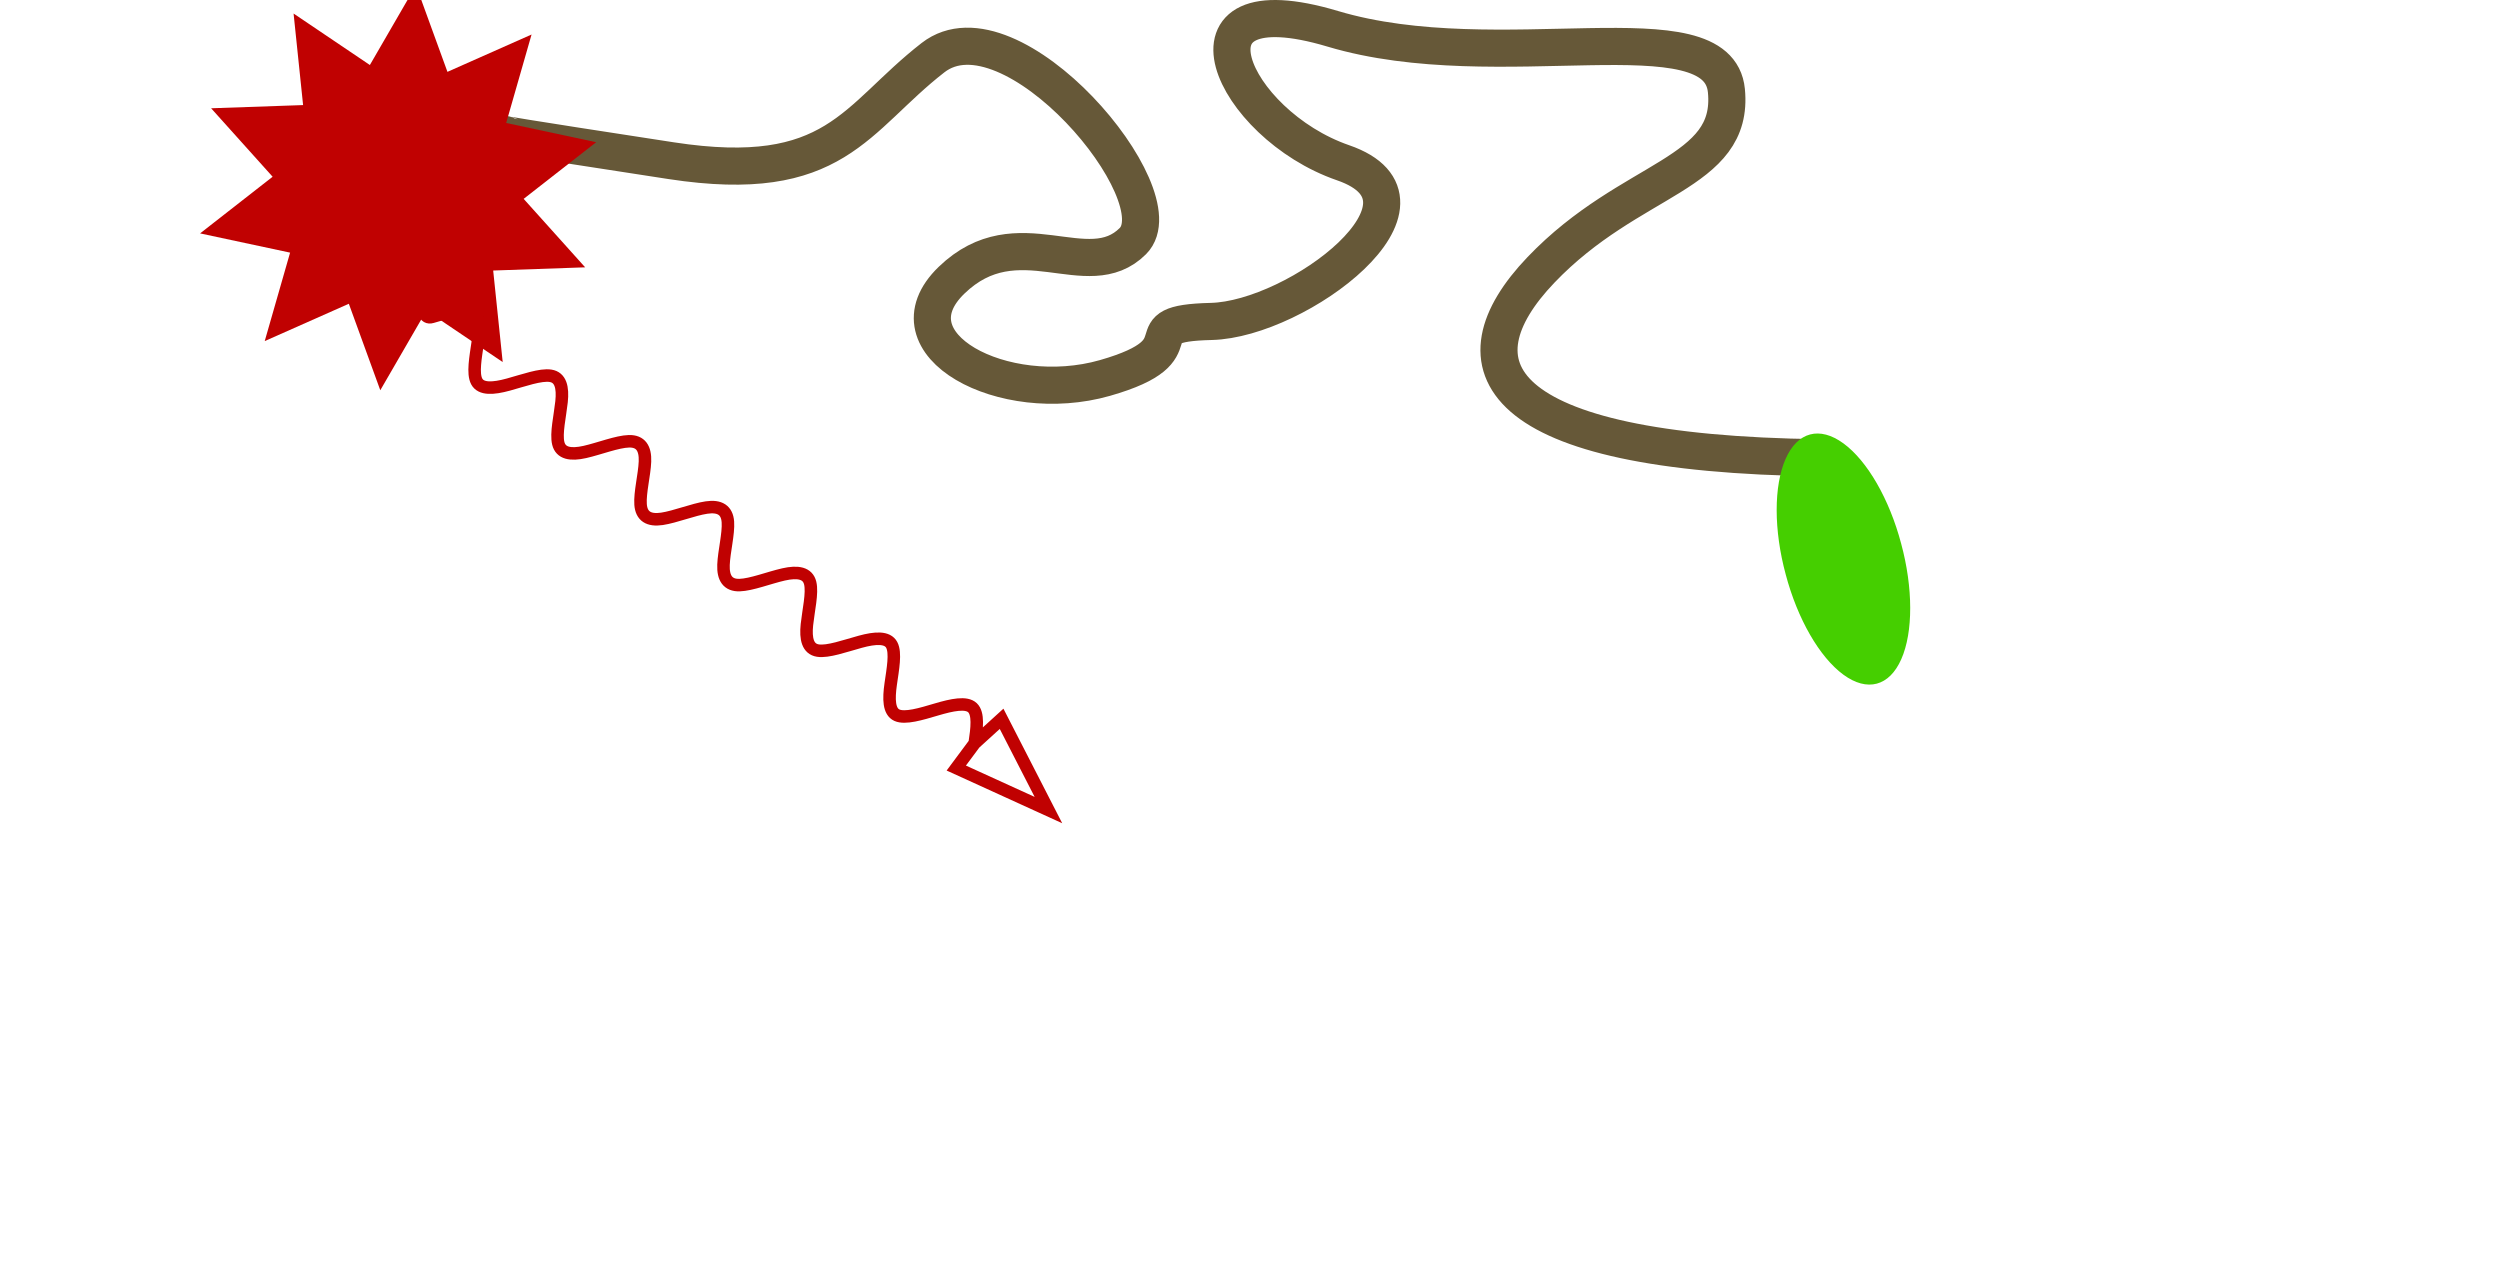
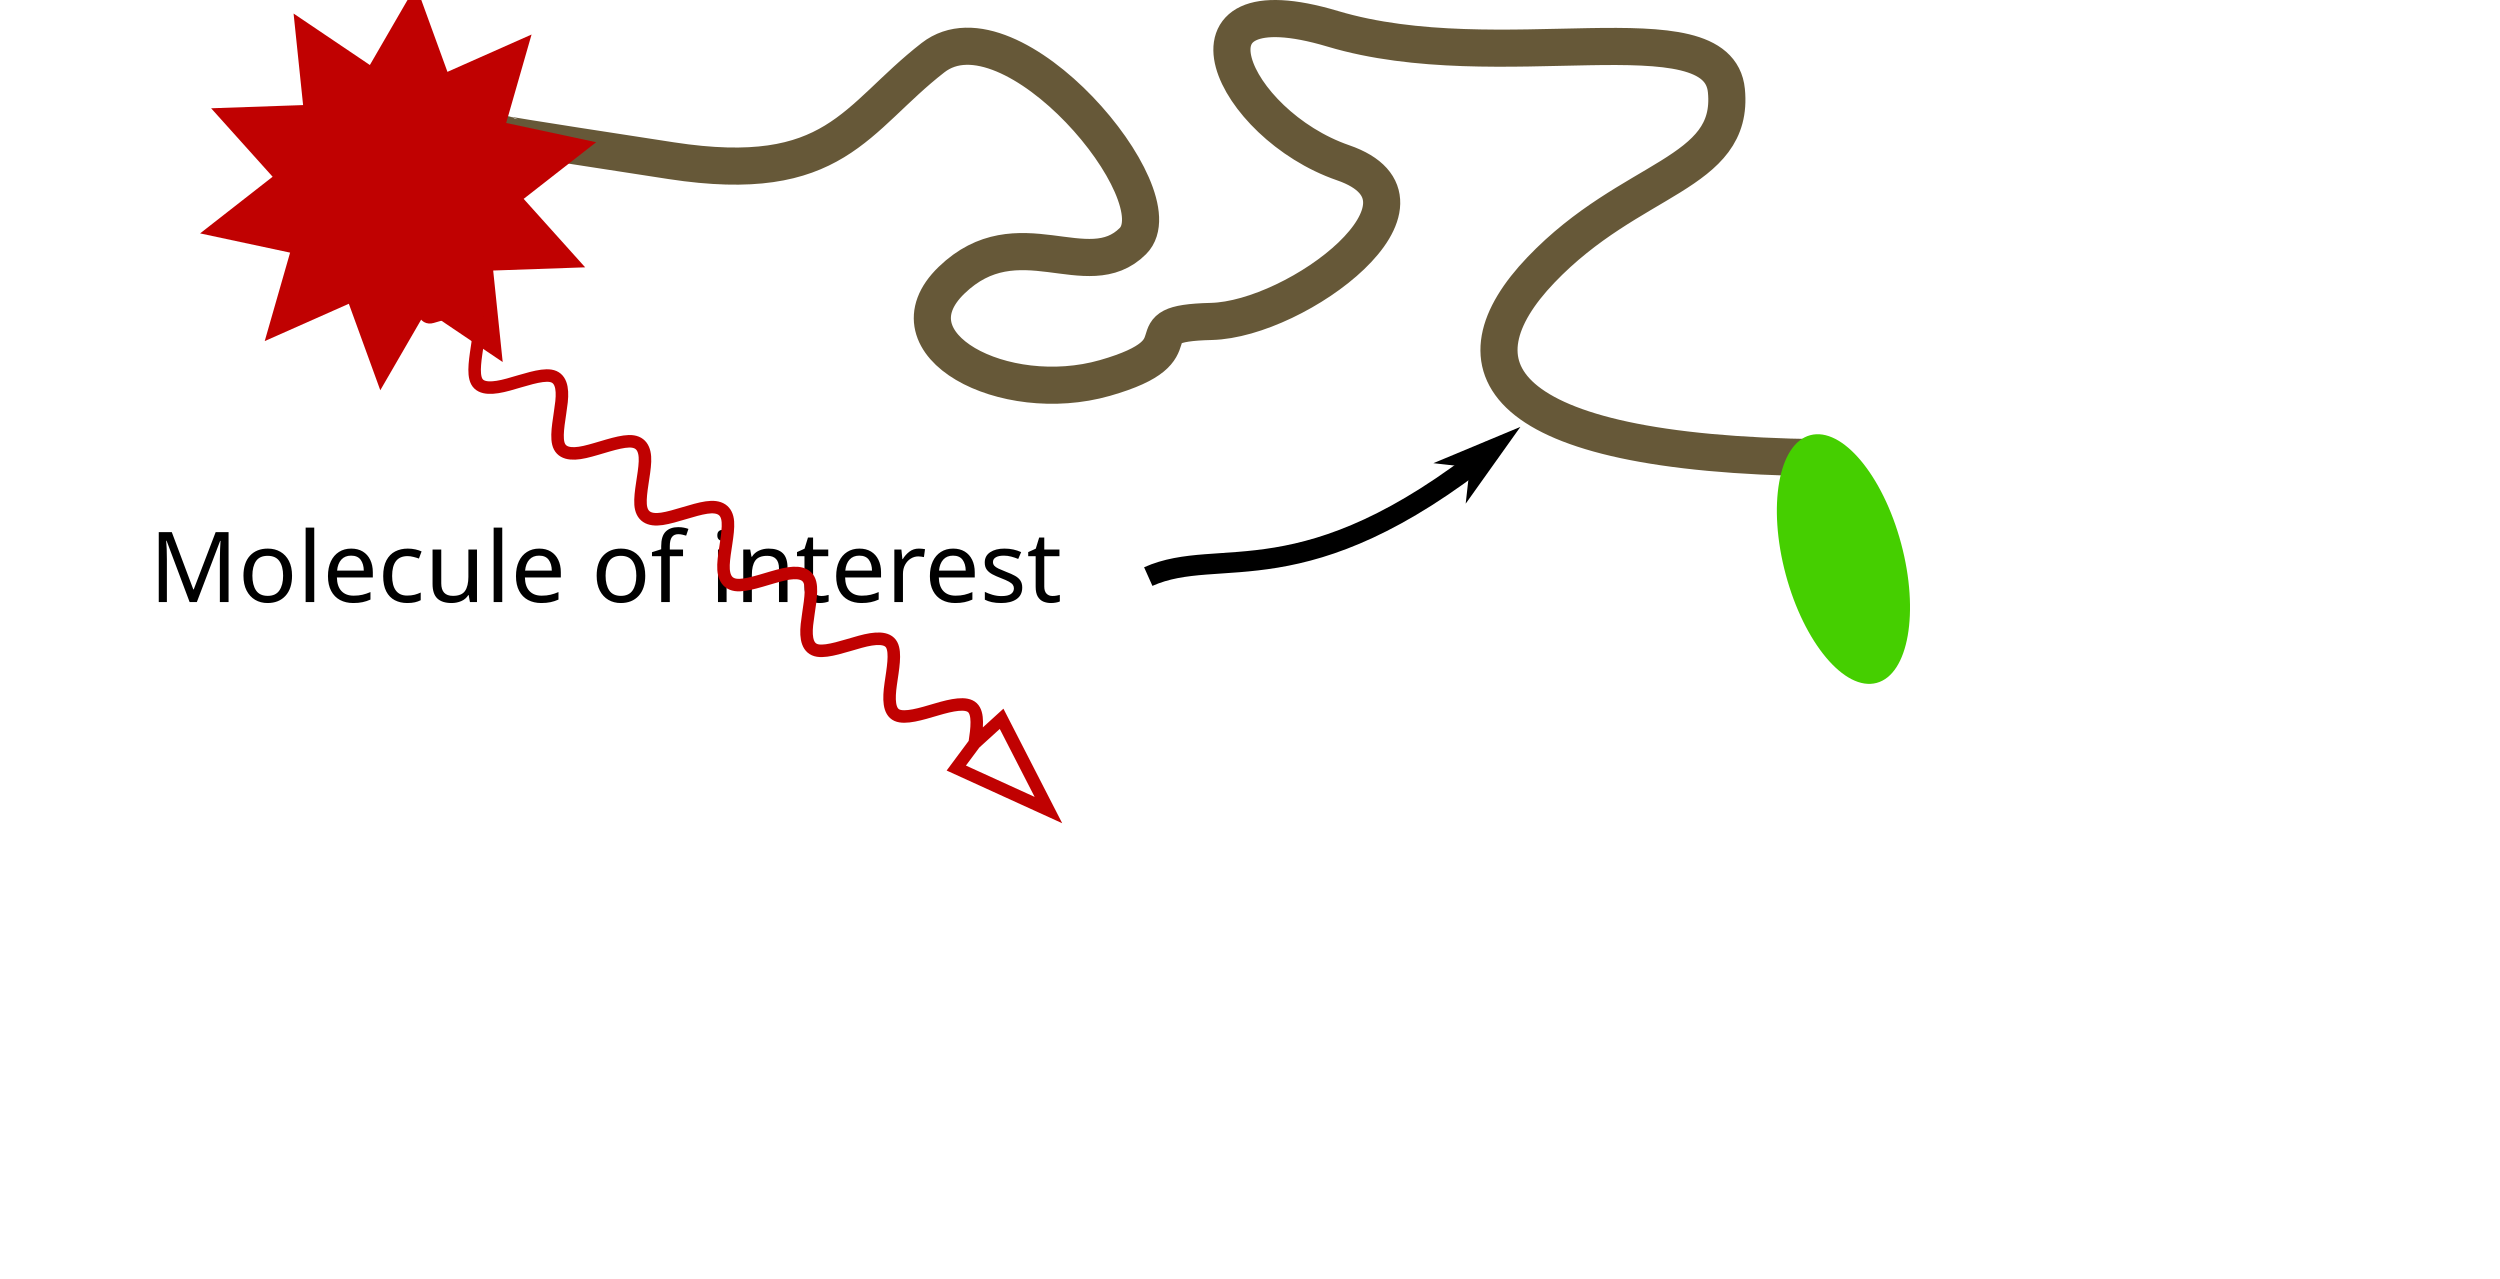
<svg xmlns="http://www.w3.org/2000/svg" width="1225.461" height="626.631" id="svg4258" version="1.1">
  <defs id="defs4260">
    <marker style="overflow:visible" id="Arrow1Send" refX="0" refY="0" orient="auto">
      <path transform="matrix(-0.2,0,0,-0.2,-1.2,0)" style="fill-rule:evenodd;stroke:#000000;stroke-width:1pt" d="M 0,0 5,-5 -12.5,0 5,5 0,0 z" id="path3798" />
    </marker>
    <marker style="overflow:visible" id="Arrow1Lend" refX="0" refY="0" orient="auto">
      <path transform="matrix(-0.8,0,0,-0.8,-10,0)" style="fill-rule:evenodd;stroke:#000000;stroke-width:1pt" d="M 0,0 5,-5 -12.5,0 5,5 0,0 z" id="path3786" />
    </marker>
    <marker orient="auto" refY="0" refX="0" id="Arrow1Mend" style="overflow:visible">
      <path id="path6838" d="M 0,0 5,-5 -12.5,0 5,5 0,0 z" style="fill-rule:evenodd;stroke:#000000;stroke-width:1pt;marker-start:none" transform="matrix(-0.4,0,0,-0.4,-4,0)" />
    </marker>
  </defs>
  <g transform="translate(185.625,-155.3231)" id="layer1" style="display:inline">
    <path id="path4266" d="m 62.087,221.288 c 0,0 0.767,0.463 81.344,12.81 80.577,12.347 90.001,-20.76 128.289,-50.508 38.288,-29.748 120.225,67.63 97.985,89.904 -22.24,22.274 -56.388,-12.235 -88.893,19.193 -32.505,31.428 25.655,62.066 75.152,47.924 49.497,-14.142 9.701,-26.711 52.127,-27.721 42.426,-1.01 119.272,-58.93 64.65,-77.782 -54.622,-18.851 -86.58,-90.029 -5.051,-65.66 81.529,24.369 188.899,-11.112 192.939,30.305 4.041,41.416 -46.739,41.665 -90.914,87.883 -44.175,46.218 -25.219,90.079 136.843,92.08" style="fill:none;stroke:#665838;stroke-width:18.2;stroke-linecap:round;stroke-linejoin:miter;stroke-miterlimit:4;stroke-opacity:1;stroke-dasharray:none" />
  </g>
  <g id="layer7" style="display:none" transform="translate(4e-6,1.700115e-5)">
    <g id="g7919">
      <path style="fill:none;stroke:#000000;stroke-width:10;stroke-linecap:butt;stroke-linejoin:miter;stroke-miterlimit:4;stroke-opacity:1;stroke-dasharray:none" d="M 537.755,313.032 C 494.72,267.882 207.182,354.202 207.182,261.413" id="path5209" />
      <path id="path5211" d="m 532.451,313.032 c 43.034,-45.15 329.865,37.634 329.865,-55.154" style="fill:none;stroke:#000000;stroke-width:10;stroke-linecap:butt;stroke-linejoin:miter;stroke-miterlimit:4;stroke-opacity:1;stroke-dasharray:none" />
    </g>
    <g id="g5226" transform="matrix(4.311734,0,0,4.311734,-93.92358,-2667.56)">
      <g word-spacing="normal" letter-spacing="normal" font-size-adjust="none" font-stretch="normal" font-weight="normal" font-variant="normal" font-style="normal" stroke-miterlimit="10.433" xml:space="preserve" transform="matrix(0.488605,0,0,-0.488605,-85.50587,911.0801)" id="content" style="font-style:normal;font-variant:normal;font-weight:normal;font-stretch:normal;letter-spacing:normal;word-spacing:normal;text-anchor:start;fill:none;stroke:#000000;stroke-linecap:butt;stroke-linejoin:miter;stroke-miterlimit:10.433;stroke-opacity:1;stroke-dasharray:none;stroke-dashoffset:0">
        <path id="path5229" d="m 481.22,440.23 0,0 0,0.01 0,0 0,0.01 0,0.02 0,0.01 0,0.02 0,0.02 -0.01,0.02 0,0.02 -0.01,0.02 0,0.02 -0.01,0.02 -0.01,0.03 -0.01,0.02 -0.01,0.03 -0.02,0.02 -0.01,0.03 -0.02,0.02 -0.02,0.02 -0.02,0.03 -0.02,0.01 -0.01,0.01 -0.01,0.01 -0.02,0.01 -0.01,0.01 -0.02,0.01 -0.01,0.01 -0.02,0.01 -0.01,0.01 -0.02,0.01 -0.02,0 -0.02,0.01 -0.02,0.01 -0.02,0 -0.02,0.01 -0.03,0.01 -0.02,0 -0.02,0 -0.03,0.01 -0.03,0 -0.02,0 -0.03,0.01 -0.03,0 -0.03,0 c -0.75,0 -5.48,-0.46 -6.33,-0.55 -0.4,-0.05 -0.7,-0.3 -0.7,-0.95 0,-0.6 0.45,-0.6 1.2,-0.6 2.39,0 2.49,-0.34 2.49,-0.84 l -0.14,-1 -3,-11.81 c -0.89,1.84 -2.35,3.18 -4.58,3.18 l 0.05,-1.09 c 3.23,0 3.93,-4.08 3.93,-4.37 0,-0.32 -0.09,-0.61 -0.14,-0.86 l -2.5,-9.77 c -0.25,-0.89 -0.25,-0.98 -1,-1.84 -2.18,-2.74 -4.23,-3.53 -5.62,-3.53 -2.49,0 -3.19,2.73 -3.19,4.68 0,2.49 1.59,8.61 2.74,10.91 1.54,2.94 3.79,4.78 5.78,4.78 l -0.05,1.09 c -5.83,0 -12,-7.31 -12,-14.59 0,-4.69 2.73,-7.97 6.62,-7.97 0.99,0 3.49,0.21 6.47,3.74 0.41,-2.1 2.14,-3.74 4.53,-3.74 1.75,0 2.9,1.14 3.69,2.74 0.85,1.79 1.5,4.84 1.5,4.93 0,0.5 -0.45,0.5 -0.59,0.5 -0.5,0 -0.55,-0.2 -0.7,-0.9 -0.85,-3.24 -1.75,-6.17 -3.79,-6.17 -1.34,0 -1.5,1.29 -1.5,2.29 0,1.19 0.1,1.55 0.3,2.39 z" style="fill:#000000;stroke-width:0" />
      </g>
    </g>
  </g>
  <g id="layer9" style="display:none" transform="translate(238.612,1.020069e-5)">
    <text transform="translate(-52.98704,-155.3231)" xml:space="preserve" style="font-size:20px;font-style:normal;font-variant:normal;font-weight:normal;font-stretch:normal;text-align:start;line-height:125%;letter-spacing:0px;word-spacing:0px;writing-mode:lr-tb;text-anchor:start;fill:#000000;fill-opacity:1;stroke:none;display:inline;font-family:Sans;-inkscape-font-specification:Sans" x="755" y="427.362" id="text5799">
      <tspan x="755" y="427.362" style="font-size:48px;fill:#000000;fill-opacity:1" id="tspan5803">Fluorophore</tspan>
    </text>
  </g>
-   <g style="display:none" id="layer6" transform="translate(4e-6,1.700115e-5)">
+   <g style="display:inline" id="layer6" transform="translate(4e-6,1.700115e-5)">
    <text id="text4828" y="450.435" x="-112.461" style="font-size:20px;font-style:normal;font-variant:normal;font-weight:normal;font-stretch:normal;text-align:start;line-height:125%;letter-spacing:0px;word-spacing:0px;writing-mode:lr-tb;text-anchor:start;fill:#000000;fill-opacity:1;stroke:none;font-family:Sans;-inkscape-font-specification:Sans" xml:space="preserve" transform="translate(185.625,-155.3231)">
      <tspan style="font-size:48px;fill:#000000;fill-opacity:1" y="450.435" x="-112.461" id="tspan4830">Molecule of interest</tspan>
    </text>
-     <path transform="translate(0,3.40023e-6)" id="path4832" d="m 562.857,282.627 c 108.451,-4.113 170.22,-64.711 170.22,-64.711" style="fill:none;stroke:#000000;stroke-width:10;stroke-linecap:butt;stroke-linejoin:miter;stroke-miterlimit:4;stroke-opacity:1;stroke-dasharray:none;marker-end:url(#Arrow1Send)" />
+     <path transform="translate(0,3.40023e-6)" id="path4832" d="m 562.857,282.627 c 35.2,-15.729 75.899,11.646 168.453,-62.236" style="fill:none;stroke:#000000;stroke-width:10;stroke-linecap:butt;stroke-linejoin:miter;stroke-miterlimit:4;stroke-opacity:1;stroke-dasharray:none;marker-end:url(#Arrow1Send)" />
  </g>
  <g style="display:none" transform="translate(185.625,-155.3231)" id="layer4">
    <text xml:space="preserve" style="font-size:20px;font-style:normal;font-variant:normal;font-weight:normal;font-stretch:normal;text-align:start;line-height:125%;letter-spacing:0px;word-spacing:0px;writing-mode:lr-tb;text-anchor:start;fill:#000000;fill-opacity:1;stroke:none;font-family:Sans;-inkscape-font-specification:Sans" x="-186" y="204.362" id="text4789">
      <tspan id="tspan4791" x="-186" y="204.362" style="font-size:48px;fill:#000000;fill-opacity:1">Acceptor</tspan>
    </text>
  </g>
  <g id="layer15" style="display:inline">
    <path transform="matrix(4.271073,0,0,4.271073,-3503.588,-857.9397)" d="m 853.6,229.866 -10.329,-2.208 8.324,-6.502 -7.059,-7.857 10.556,-0.367 L 854,202.426 l 8.756,5.908 5.292,-9.142 3.611,9.926 9.654,-4.285 -2.913,10.153 10.329,2.208 -8.324,6.502 7.059,7.857 -10.556,0.367 1.092,10.506 -8.756,-5.908 -5.292,9.142 -3.611,-9.926 -9.654,4.285 z" id="path7924" style="color:#000000;fill:#c00101;fill-opacity:1;fill-rule:nonzero;stroke:none;stroke-width:18.2;marker:none;visibility:visible;display:inline;overflow:visible;enable-background:accumulate" />
  </g>
  <g style="display:none" transform="translate(185.625,-155.3231)" id="layer3">
-     <path transform="matrix(0.5,0.8660254,-0.8660254,0.5,230.0072,41.70217)" d="m 99.286,285.219 a 29.286,62.857 0 1 1 -58.571,0 29.286,62.857 0 1 1 58.571,0 z" id="path4776" style="color:#000000;fill:#c00101;fill-opacity:1;fill-rule:nonzero;stroke:none;stroke-width:18.2;marker:none;visibility:visible;display:inline;overflow:visible;enable-background:accumulate" />
+     <path transform="matrix(0.5,0.8660254,-0.8660254,0.5,230.0072,41.70217)" d="m 99.286,285.219 c 0,34.715 -13.112,62.857 -29.286,62.857 -16.174,0 -29.286,-28.142 -29.286,-62.857 0,-34.715 13.112,-62.857 29.286,-62.857 16.174,0 29.286,28.142 29.286,62.857 z" id="path4776" style="color:#000000;fill:#c00101;fill-opacity:1;fill-rule:nonzero;stroke:none;stroke-width:18.2;marker:none;visibility:visible;display:inline;overflow:visible;enable-background:accumulate" />
  </g>
  <g id="layer13" transform="translate(0,6.8004599e-6)" style="display:inline">
    <path style="fill:none;stroke:#c00101;stroke-width:6.135;stroke-miterlimit:4;stroke-opacity:1;stroke-dasharray:none;marker-end:none;display:inline" d="m 206.076,133.763 c 2.252,2.996 -2.019,23.872 5.654,21.596 7.673,-2.276 15.419,-4.632 19.405,-2.827 3.985,1.804 4.111,7.88 3.06,15.257 -1.051,7.377 -2.592,15.297 -0.501,19.197 2.092,3.9 7.99,3.587 15.459,1.538 7.468,-2.049 15.84,-5.101 20.747,-4.314 4.908,0.784 6.107,5.672 5.361,12.712 -0.746,7.04 -2.796,15.523 -1.594,20.407 1.202,4.884 5.973,5.82 13.04,4.216 7.067,-1.606 15.825,-5.081 21.579,-5.234 5.754,-0.152 8.122,3.442 7.87,9.936 -0.253,6.494 -2.563,15.265 -2.154,21.026 0.409,5.763 3.981,8.023 10.47,7.058 6.488,-0.965 15.376,-4.585 21.86,-5.545 6.484,-0.96 10.065,1.291 10.47,7.058 0.404,5.766 -1.905,14.536 -2.154,21.026 -0.249,6.489 2.11,10.094 7.87,9.935 5.758,-0.161 14.515,-3.632 21.579,-5.233 7.064,-1.602 11.843,-0.675 13.04,4.214 1.196,4.891 -0.851,13.37 -1.594,20.407 -0.743,7.037 0.447,11.932 5.361,12.712 4.914,0.775 13.281,-2.267 20.747,-4.314 7.466,-2.047 13.373,-2.369 15.459,1.538 2.085,3.907 0.548,11.822 -0.501,19.198 -1.05,7.376 -0.932,13.46 3.06,15.257 3.992,1.797 11.732,-0.553 19.405,-2.828 7.672,-2.273 14.584,-3.709 17.614,-0.846 3.03,2.862 2.229,9.963 1.075,17.453 l 0,0 -9.009,12.121 45.172,20.604 -22.96,-44.742 -13.203,12.017" title="t sin(7*t)" id="path7852" />
  </g>
  <g id="layer12" style="display:none" transform="translate(0,6.8004599e-6)">
    <path style="fill:none;stroke:#dbba00;stroke-width:6.135;stroke-miterlimit:4;stroke-opacity:1;stroke-dasharray:none;marker-end:none;display:inline" d="m 783.328,309.406 c -3.327,-1.726 -8.517,-22.393 -14.448,-17.018 -5.931,5.374 -11.893,10.852 -16.267,10.951 -4.374,0.099 -7.118,-5.323 -9.365,-12.428 -2.247,-7.105 -4.287,-14.911 -7.861,-17.521 -3.574,-2.61 -8.756,0.226 -14.6,5.307 -5.844,5.081 -12.069,11.457 -16.833,12.872 -4.764,1.419 -7.961,-2.468 -10.337,-9.137 -2.376,-6.669 -4.201,-15.203 -7.4,-19.085 -3.199,-3.882 -7.904,-2.66 -13.579,1.847 -5.675,4.508 -12.064,11.433 -17.184,14.062 -5.121,2.629 -8.812,0.415 -11.396,-5.548 -2.584,-5.963 -4.299,-14.87 -7.163,-19.885 -2.864,-5.018 -7.063,-5.508 -12.494,-1.829 -5.431,3.679 -11.875,10.791 -17.303,14.464 -5.429,3.673 -9.632,3.195 -12.494,-1.829 -2.861,-5.022 -4.577,-13.927 -7.163,-19.885 -2.586,-5.957 -6.273,-8.185 -11.396,-5.547 -5.121,2.638 -11.511,9.559 -17.185,14.061 -5.673,4.502 -10.383,5.737 -13.579,1.848 -3.196,-3.89 -5.023,-12.42 -7.4,-19.085 -2.377,-6.665 -5.57,-10.562 -10.337,-9.137 -4.765,1.429 -10.99,7.795 -16.833,12.873 -5.843,5.078 -11.029,7.926 -14.6,5.307 -3.571,-2.619 -5.613,-10.418 -7.862,-17.521 -2.248,-7.103 -4.988,-12.536 -9.365,-12.428 -4.377,0.109 -10.336,5.579 -16.266,10.952 -5.931,5.371 -11.54,9.658 -15.51,8.39 -3.97,-1.268 -6.324,-8.015 -8.527,-15.266 l 0,0 2.872,-14.826 -49.639,0.988 40.07,30.387 6.697,-16.549" title="t sin(7*t)" id="path7852-3" />
  </g>
  <g id="layer8" style="display:none" transform="translate(238.612,1.020069e-5)">
    <path style="fill:none;stroke:#58b534;stroke-width:6.135;stroke-miterlimit:4;stroke-opacity:1;stroke-dasharray:none;marker-end:none" d="m 363.915,591.359 c 1.708,-3.336 -6.058,-23.179 1.891,-22.244 7.949,0.935 15.983,1.937 19.603,-0.521 3.62,-2.457 2.708,-8.465 0.415,-15.555 -2.293,-7.09 -5.161,-14.632 -3.765,-18.831 1.396,-4.2 7.262,-4.897 14.97,-4.15 7.708,0.747 16.478,2.328 21.179,0.715 4.703,-1.609 5.051,-6.63 3.116,-13.439 -1.935,-6.81 -5.401,-14.82 -5.048,-19.837 0.353,-5.017 4.893,-6.753 12.131,-6.376 7.237,0.378 16.459,2.31 22.155,1.481 5.696,-0.831 7.417,-4.775 6.061,-11.132 -1.356,-6.356 -5.127,-14.605 -5.705,-20.352 -0.579,-5.749 2.556,-8.584 9.114,-8.739 6.558,-0.155 15.933,1.898 22.485,1.739 6.553,-0.159 9.698,-2.988 9.114,-8.739 -0.584,-5.751 -4.354,-13.999 -5.705,-20.352 -1.351,-6.352 0.359,-10.306 6.062,-11.131 5.701,-0.823 14.922,1.105 22.155,1.48 7.233,0.375 11.785,-1.353 12.131,-6.375 0.345,-5.023 -3.117,-13.03 -5.048,-19.837 -1.931,-6.807 -1.593,-11.834 3.116,-13.44 4.71,-1.601 13.473,-0.029 21.179,0.716 7.706,0.745 13.581,0.055 14.97,-4.15 1.389,-4.205 -1.474,-11.742 -3.765,-18.832 -2.291,-7.089 -3.212,-13.104 0.415,-15.555 3.628,-2.451 11.655,-1.454 19.603,-0.52 7.947,0.933 15.003,1.169 17.5,-2.168 2.497,-3.337 0.499,-10.197 -1.914,-17.381 l 0,0 -10.942,-10.408 41,-28 -15,48 -15.058,-9.592" title="t sin(7*t)" id="path10566-5" />
  </g>
  <g id="layer14" style="display:none" transform="translate(0,6.8004599e-6)">
    <path id="path7849" title="t sin(7*t)" d="m 892.027,328.968 c -3.103,2.102 -23.745,-3.185 -21.847,4.591 1.898,7.775 3.872,15.627 1.875,19.52 -1.997,3.892 -8.072,3.721 -15.389,2.31 -7.317,-1.411 -15.152,-3.338 -19.15,-1.439 -3.998,1.898 -3.974,7.805 -2.293,15.365 1.682,7.56 4.32,16.071 3.293,20.934 -1.023,4.864 -5.964,5.822 -12.959,4.733 -6.995,-1.09 -15.368,-3.553 -20.305,-2.591 -4.937,0.962 -6.106,5.681 -4.848,12.818 1.258,7.137 4.301,16.054 4.172,21.809 -0.13,5.754 -3.835,7.944 -10.309,7.374 -6.474,-0.571 -15.121,-3.307 -20.896,-3.18 -5.776,0.127 -8.209,3.584 -7.562,10.112 0.646,6.528 3.827,15.582 4.469,22.105 0.642,6.523 -1.782,9.99 -7.562,10.112 -5.779,0.122 -14.425,-2.614 -20.896,-3.18 -6.469,-0.566 -10.185,1.614 -10.308,7.374 -0.121,5.759 2.917,14.675 4.171,21.809 1.254,7.133 0.095,11.862 -4.847,12.818 -4.943,0.955 -13.313,-1.504 -20.305,-2.591 -6.992,-1.086 -11.94,-0.137 -12.959,4.732 -1.015,4.87 1.615,13.376 3.294,20.934 1.679,7.557 1.712,13.473 -2.293,15.365 -4.004,1.891 -11.834,-0.031 -19.15,-1.439 -7.315,-1.409 -13.398,-1.59 -15.389,2.31 -1.99,3.899 -0.021,11.745 1.876,19.52 1.895,7.774 2.991,14.748 -0.017,17.634 -3.007,2.886 -10.06,1.739 -17.485,0.22 l 0,0 -11.665,-9.591 -22.789,44.109 45.812,-20.743 -11.357,-13.775" style="fill:none;stroke:#58b534;stroke-width:6.135;stroke-miterlimit:4;stroke-opacity:1;stroke-dasharray:none;marker-end:none;display:inline" />
  </g>
  <g transform="translate(185.625,-155.3231)" style="display:none" id="layer5">
    <text id="text4785" y="427.362" x="755" style="font-size:20px;font-style:normal;font-variant:normal;font-weight:normal;font-stretch:normal;text-align:start;line-height:125%;letter-spacing:0px;word-spacing:0px;writing-mode:lr-tb;text-anchor:start;fill:#000000;fill-opacity:1;stroke:none;font-family:Sans;-inkscape-font-specification:Sans" xml:space="preserve">
      <tspan id="tspan4826" style="font-size:48px;fill:#000000;fill-opacity:1" y="427.362" x="755">Donor</tspan>
    </text>
  </g>
  <g style="display:inline" transform="translate(185.625,-155.3231)" id="layer2">
-     <path style="color:#000000;fill:#45cf00;fill-opacity:1;fill-rule:nonzero;stroke:none;stroke-width:18.2;marker:none;visibility:visible;display:inline;overflow:visible;enable-background:accumulate" id="path4778" d="m 99.286,285.219 a 29.286,62.857 0 1 1 -58.571,0 29.286,62.857 0 1 1 58.571,0 z" transform="matrix(0.9659258,-0.258819,0.258819,0.9659258,576.565,171.9788)" />
+     <path style="color:#000000;fill:#45cf00;fill-opacity:1;fill-rule:nonzero;stroke:none;stroke-width:18.2;marker:none;visibility:visible;display:inline;overflow:visible;enable-background:accumulate" id="path4778" d="m 99.286,285.219 c 0,34.715 -13.112,62.857 -29.286,62.857 -16.174,0 -29.286,-28.142 -29.286,-62.857 0,-34.715 13.112,-62.857 29.286,-62.857 16.174,0 29.286,28.142 29.286,62.857 z" transform="matrix(0.9659258,-0.258819,0.258819,0.9659258,576.565,171.9788)" />
  </g>
  <g id="layer10" style="display:none" transform="translate(0,6.8004599e-6)">
    <path style="color:#000000;fill:#45cf00;fill-opacity:1;fill-rule:nonzero;stroke:none;stroke-width:18.2;marker:none;visibility:visible;display:inline;overflow:visible;enable-background:accumulate" id="path6397" d="m 853.6,229.866 -10.329,-2.208 8.324,-6.502 -7.059,-7.857 10.556,-0.367 L 854,202.426 l 8.756,5.908 5.292,-9.142 3.611,9.926 9.654,-4.285 -2.913,10.153 10.329,2.208 -8.324,6.502 7.059,7.857 -10.556,0.367 1.092,10.506 -8.756,-5.908 -5.292,9.142 -3.611,-9.926 -9.654,4.285 z" transform="matrix(4.271073,0,0,4.271073,-2789.454,-671.706)" />
  </g>
  <g id="layer11" style="display:none" transform="translate(0,6.8004599e-6)">
    <path style="fill:none;stroke:#000000;stroke-width:30;stroke-linecap:butt;stroke-linejoin:miter;stroke-miterlimit:4;stroke-opacity:1;stroke-dasharray:none" d="m 44,505.426 244,0" id="path6400" />
    <text xml:space="preserve" style="font-size:20px;font-style:normal;font-variant:normal;font-weight:normal;font-stretch:normal;text-align:start;line-height:125%;letter-spacing:0px;word-spacing:0px;writing-mode:lr-tb;text-anchor:start;fill:#000000;fill-opacity:1;stroke:none;font-family:Sans;-inkscape-font-specification:Sans" x="40.87" y="470.723" id="text6402">
      <tspan id="tspan6404" x="40.87" y="470.723" style="font-size:56px">~ 1 nm</tspan>
    </text>
  </g>
</svg>
